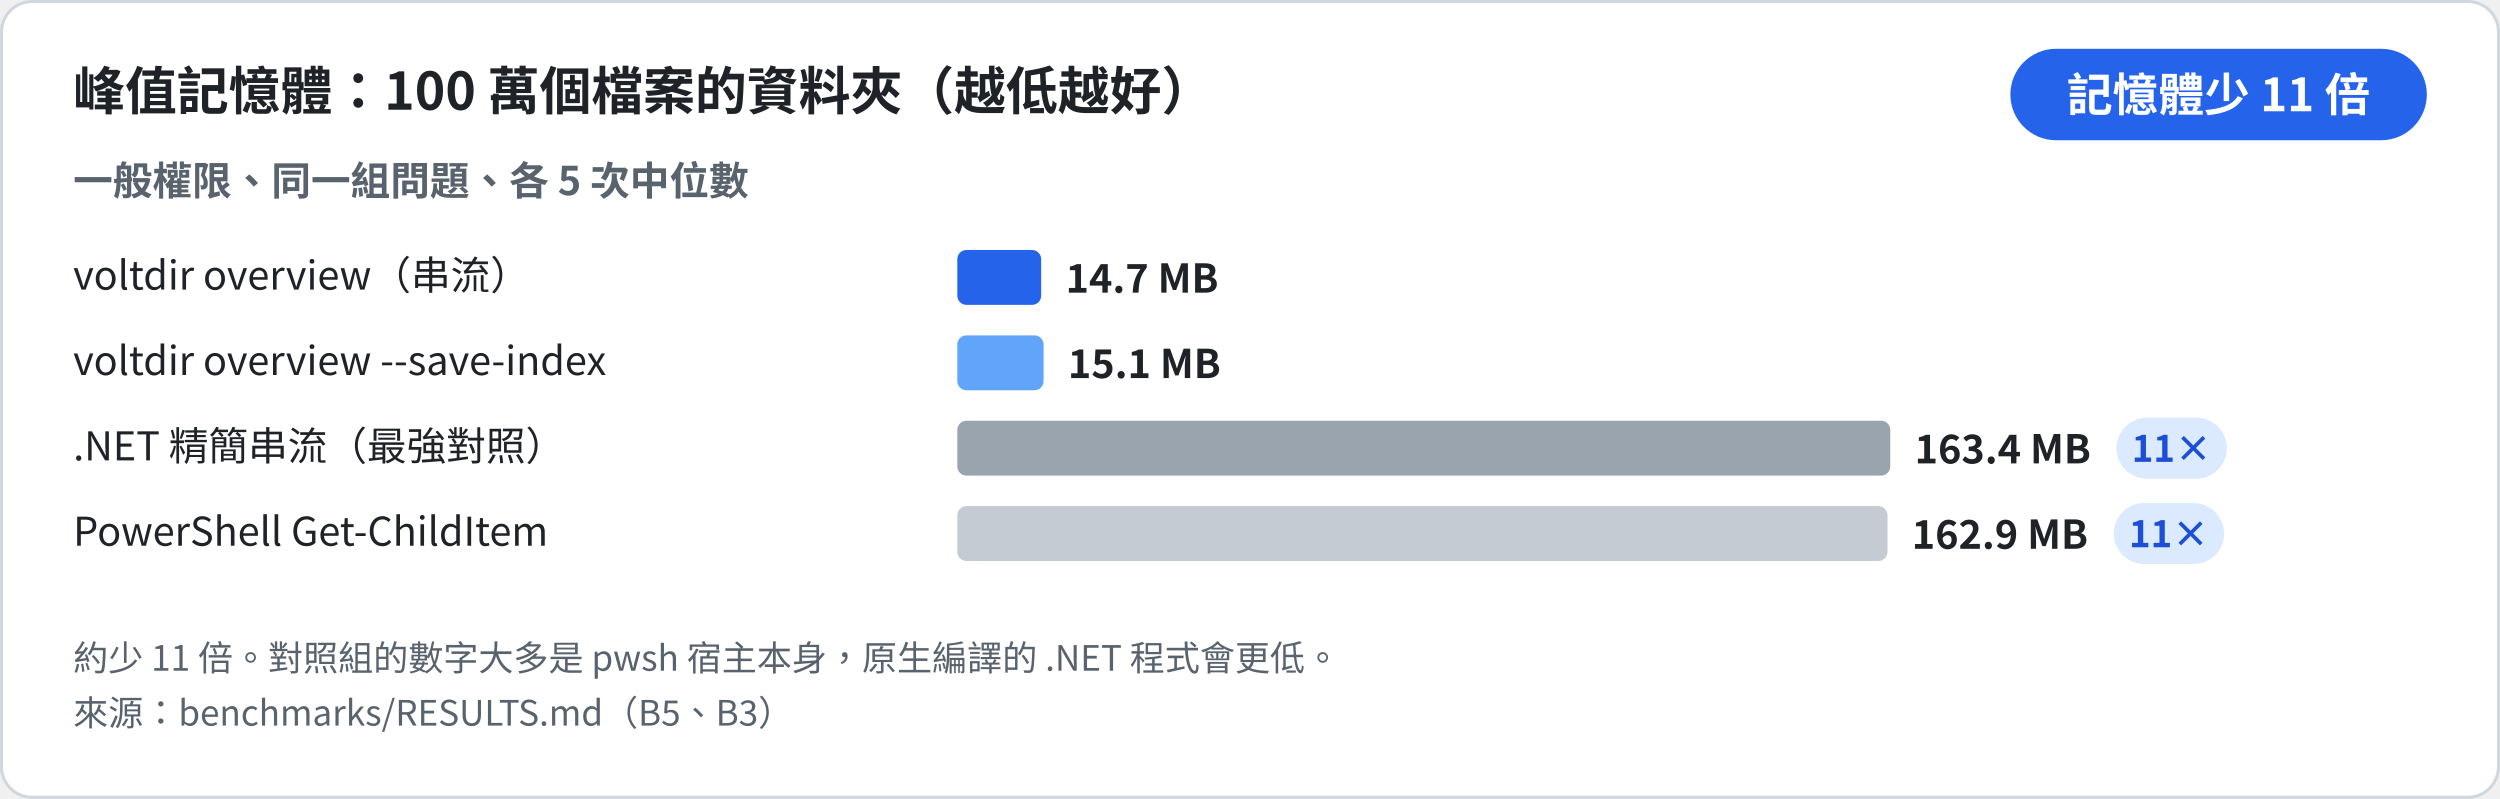
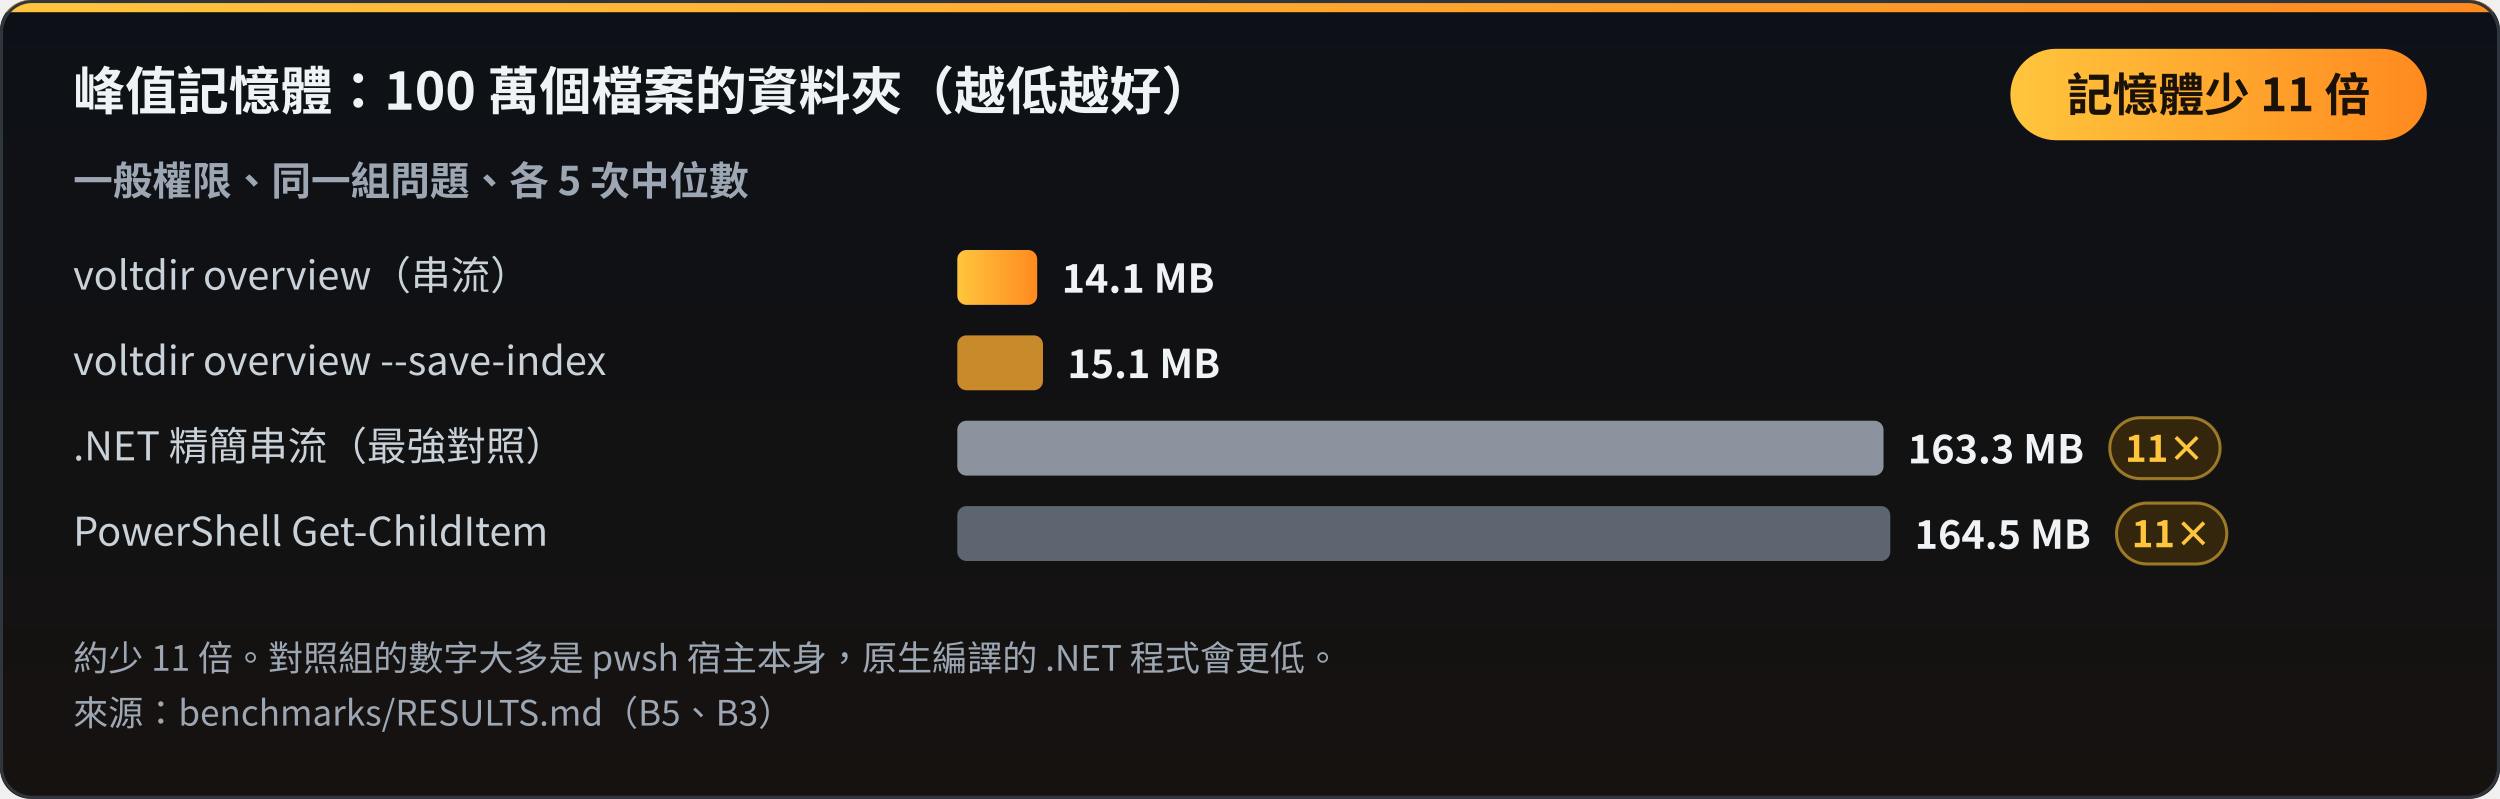
<svg xmlns="http://www.w3.org/2000/svg" width="820" height="262" viewBox="0 0 820 262" role="img" aria-label="峰值記憶體：100 萬個檔案的資料夾（越低越好）">
-   <rect x="0.5" y="0.5" width="819" height="261" rx="10" fill="#ffffff" stroke="#d0d7de" />
-   <rect x="659.4" y="16" width="136.6" height="30" rx="15" fill="#2563eb" />
-   <text x="727.7" y="36.5" text-anchor="middle" font-family="'Segoe UI', 'Microsoft JhengHei', 'Microsoft YaHei', 'Yu Gothic', 'Meiryo', 'Malgun Gothic', 'PingFang TC', 'PingFang SC', 'Hiragino Sans', 'Apple SD Gothic Neo', 'Noto Sans CJK TC', sans-serif" font-size="15" font-weight="800" fill="#ffffff">記憶體少 11 倍</text>
-   <text x="24" y="36" font-family="'Segoe UI', 'Microsoft JhengHei', 'Microsoft YaHei', 'Yu Gothic', 'Meiryo', 'Malgun Gothic', 'PingFang TC', 'PingFang SC', 'Hiragino Sans', 'Apple SD Gothic Neo', 'Noto Sans CJK TC', sans-serif" font-size="17" fill="#1f2328" font-weight="700">峰值記憶體：100 萬個檔案的資料夾（越低越好）</text>
-   <text x="24" y="64" font-family="'Segoe UI', 'Microsoft JhengHei', 'Microsoft YaHei', 'Yu Gothic', 'Meiryo', 'Malgun Gothic', 'PingFang TC', 'PingFang SC', 'Hiragino Sans', 'Apple SD Gothic Neo', 'Noto Sans CJK TC', sans-serif" font-size="13" fill="#59636e" font-weight="600">一般權限、同一組問題、各 5 次中位數</text>
-   <text x="24" y="95" font-family="'Segoe UI', 'Microsoft JhengHei', 'Microsoft YaHei', 'Yu Gothic', 'Meiryo', 'Malgun Gothic', 'PingFang TC', 'PingFang SC', 'Hiragino Sans', 'Apple SD Gothic Neo', 'Noto Sans CJK TC', sans-serif" font-size="13" fill="#1f2328" font-weight="normal">voltdir overview（串流）</text>
-   <rect x="314" y="82" width="27.5" height="18" rx="3" fill="#2563eb" />
-   <text x="349.529" y="96" font-family="'Segoe UI', 'Microsoft JhengHei', 'Microsoft YaHei', 'Yu Gothic', 'Meiryo', 'Malgun Gothic', 'PingFang TC', 'PingFang SC', 'Hiragino Sans', 'Apple SD Gothic Neo', 'Noto Sans CJK TC', sans-serif" font-size="13" fill="#1f2328" font-weight="600">14.7 MB</text>
-   <text x="24" y="123" font-family="'Segoe UI', 'Microsoft JhengHei', 'Microsoft YaHei', 'Yu Gothic', 'Meiryo', 'Malgun Gothic', 'PingFang TC', 'PingFang SC', 'Hiragino Sans', 'Apple SD Gothic Neo', 'Noto Sans CJK TC', sans-serif" font-size="13" fill="#1f2328" font-weight="normal">voltdir overview --save-index</text>
-   <rect x="314" y="110" width="28.3" height="18" rx="3" fill="#60a5fa" />
-   <text x="350.278" y="124" font-family="'Segoe UI', 'Microsoft JhengHei', 'Microsoft YaHei', 'Yu Gothic', 'Meiryo', 'Malgun Gothic', 'PingFang TC', 'PingFang SC', 'Hiragino Sans', 'Apple SD Gothic Neo', 'Noto Sans CJK TC', sans-serif" font-size="13" fill="#1f2328" font-weight="600">15.1 MB</text>
-   <text x="24" y="151" font-family="'Segoe UI', 'Microsoft JhengHei', 'Microsoft YaHei', 'Yu Gothic', 'Meiryo', 'Malgun Gothic', 'PingFang TC', 'PingFang SC', 'Hiragino Sans', 'Apple SD Gothic Neo', 'Noto Sans CJK TC', sans-serif" font-size="13" fill="#1f2328" font-weight="normal">.NET 精簡串流（最強對照）</text>
-   <rect x="314" y="138" width="306.0" height="18" rx="3" fill="#9aa4ae" />
-   <text x="628.0" y="152" font-family="'Segoe UI', 'Microsoft JhengHei', 'Microsoft YaHei', 'Yu Gothic', 'Meiryo', 'Malgun Gothic', 'PingFang TC', 'PingFang SC', 'Hiragino Sans', 'Apple SD Gothic Neo', 'Noto Sans CJK TC', sans-serif" font-size="13" fill="#1f2328" font-weight="600">163.4 MB</text>
-   <rect x="694.2" y="137" width="36.2" height="20" rx="10" fill="#dbeafe" />
-   <text x="712.3" y="151.5" text-anchor="middle" font-family="'Segoe UI', 'Microsoft JhengHei', 'Microsoft YaHei', 'Yu Gothic', 'Meiryo', 'Malgun Gothic', 'PingFang TC', 'PingFang SC', 'Hiragino Sans', 'Apple SD Gothic Neo', 'Noto Sans CJK TC', sans-serif" font-size="12" font-weight="700" fill="#1d4ed8">11×</text>
-   <text x="24" y="179" font-family="'Segoe UI', 'Microsoft JhengHei', 'Microsoft YaHei', 'Yu Gothic', 'Meiryo', 'Malgun Gothic', 'PingFang TC', 'PingFang SC', 'Hiragino Sans', 'Apple SD Gothic Neo', 'Noto Sans CJK TC', sans-serif" font-size="13" fill="#1f2328" font-weight="normal">PowerShell Get-ChildItem</text>
-   <rect x="314" y="166" width="305.1" height="18" rx="3" fill="#c4cbd2" />
-   <text x="627.064" y="180" font-family="'Segoe UI', 'Microsoft JhengHei', 'Microsoft YaHei', 'Yu Gothic', 'Meiryo', 'Malgun Gothic', 'PingFang TC', 'PingFang SC', 'Hiragino Sans', 'Apple SD Gothic Neo', 'Noto Sans CJK TC', sans-serif" font-size="13" fill="#1f2328" font-weight="600">162.9 MB</text>
-   <rect x="693.3" y="165" width="36.2" height="20" rx="10" fill="#dbeafe" />
-   <text x="711.4" y="179.5" text-anchor="middle" font-family="'Segoe UI', 'Microsoft JhengHei', 'Microsoft YaHei', 'Yu Gothic', 'Meiryo', 'Malgun Gothic', 'PingFang TC', 'PingFang SC', 'Hiragino Sans', 'Apple SD Gothic Neo', 'Noto Sans CJK TC', sans-serif" font-size="12" font-weight="700" fill="#1d4ed8">11×</text>
-   <text x="24" y="220" font-family="'Segoe UI', 'Microsoft JhengHei', 'Microsoft YaHei', 'Yu Gothic', 'Meiryo', 'Malgun Gothic', 'PingFang TC', 'PingFang SC', 'Hiragino Sans', 'Apple SD Gothic Neo', 'Noto Sans CJK TC', sans-serif" font-size="11.5" fill="#59636e" font-weight="normal">約少 11 倍。對照組的數字大多是 pwsh 宿主本身，原生編譯的 .NET 程式會更低。</text>
-   <text x="24" y="238" font-family="'Segoe UI', 'Microsoft JhengHei', 'Microsoft YaHei', 'Yu Gothic', 'Meiryo', 'Malgun Gothic', 'PingFang TC', 'PingFang SC', 'Hiragino Sans', 'Apple SD Gothic Neo', 'Noto Sans CJK TC', sans-serif" font-size="11.5" fill="#59636e" font-weight="normal">來源：benchmarks/RESULTS.md（B5、B3）</text>
+   <defs>
+     <linearGradient id="amber" x1="0" y1="0" x2="1" y2="0">
+       <stop offset="0" stop-color="#ffc53d" />
+       <stop offset="1" stop-color="#ff8a1f" />
+     </linearGradient>
+     <linearGradient id="card" x1="0" y1="0" x2="0" y2="1">
+       <stop offset="0" stop-color="#0d1117" />
+       <stop offset="1" stop-color="#161210" />
+     </linearGradient>
+     <clipPath id="clip">
+       <rect width="820" height="262" rx="10" />
+     </clipPath>
+   </defs>
+   <g clip-path="url(#clip)">
+     <rect width="820" height="262" fill="url(#card)" />
+     <rect width="820" height="4" fill="url(#amber)" />
+   </g>
+   <rect x="0.5" y="0.5" width="819" height="261" rx="10" fill="none" stroke="#30363d" />
+   <rect x="659.4" y="16" width="136.6" height="30" rx="15" fill="url(#amber)" />
+   <text x="727.7" y="36.5" text-anchor="middle" font-family="'Segoe UI', 'Microsoft JhengHei', 'Microsoft YaHei', 'Yu Gothic', 'Meiryo', 'Malgun Gothic', 'PingFang TC', 'PingFang SC', 'Hiragino Sans', 'Apple SD Gothic Neo', 'Noto Sans CJK TC', sans-serif" font-size="15" font-weight="800" fill="#1a1208">記憶體少 11 倍</text>
+   <text x="24" y="36" font-family="'Segoe UI', 'Microsoft JhengHei', 'Microsoft YaHei', 'Yu Gothic', 'Meiryo', 'Malgun Gothic', 'PingFang TC', 'PingFang SC', 'Hiragino Sans', 'Apple SD Gothic Neo', 'Noto Sans CJK TC', sans-serif" font-size="17" fill="#f0f3f6" font-weight="700">峰值記憶體：100 萬個檔案的資料夾（越低越好）</text>
+   <text x="24" y="64" font-family="'Segoe UI', 'Microsoft JhengHei', 'Microsoft YaHei', 'Yu Gothic', 'Meiryo', 'Malgun Gothic', 'PingFang TC', 'PingFang SC', 'Hiragino Sans', 'Apple SD Gothic Neo', 'Noto Sans CJK TC', sans-serif" font-size="13" fill="#9da7b3" font-weight="600">一般權限、同一組問題、各 5 次中位數</text>
+   <text x="24" y="95" font-family="'Segoe UI', 'Microsoft JhengHei', 'Microsoft YaHei', 'Yu Gothic', 'Meiryo', 'Malgun Gothic', 'PingFang TC', 'PingFang SC', 'Hiragino Sans', 'Apple SD Gothic Neo', 'Noto Sans CJK TC', sans-serif" font-size="13" fill="#c9d1d9" font-weight="normal">voltdir overview（串流）</text>
+   <rect x="314" y="82" width="26.2" height="18" rx="3" fill="url(#amber)" />
+   <text x="348.229" y="96" font-family="'Segoe UI', 'Microsoft JhengHei', 'Microsoft YaHei', 'Yu Gothic', 'Meiryo', 'Malgun Gothic', 'PingFang TC', 'PingFang SC', 'Hiragino Sans', 'Apple SD Gothic Neo', 'Noto Sans CJK TC', sans-serif" font-size="13" fill="#f0f3f6" font-weight="600">14.1 MB</text>
+   <text x="24" y="123" font-family="'Segoe UI', 'Microsoft JhengHei', 'Microsoft YaHei', 'Yu Gothic', 'Meiryo', 'Malgun Gothic', 'PingFang TC', 'PingFang SC', 'Hiragino Sans', 'Apple SD Gothic Neo', 'Noto Sans CJK TC', sans-serif" font-size="13" fill="#c9d1d9" font-weight="normal">voltdir overview --save-index</text>
+   <rect x="314" y="110" width="28.1" height="18" rx="3" fill="#c98a2b" />
+   <text x="350.089" y="124" font-family="'Segoe UI', 'Microsoft JhengHei', 'Microsoft YaHei', 'Yu Gothic', 'Meiryo', 'Malgun Gothic', 'PingFang TC', 'PingFang SC', 'Hiragino Sans', 'Apple SD Gothic Neo', 'Noto Sans CJK TC', sans-serif" font-size="13" fill="#f0f3f6" font-weight="600">15.1 MB</text>
+   <text x="24" y="151" font-family="'Segoe UI', 'Microsoft JhengHei', 'Microsoft YaHei', 'Yu Gothic', 'Meiryo', 'Malgun Gothic', 'PingFang TC', 'PingFang SC', 'Hiragino Sans', 'Apple SD Gothic Neo', 'Noto Sans CJK TC', sans-serif" font-size="13" fill="#c9d1d9" font-weight="normal">.NET 精簡串流（最強對照）</text>
+   <rect x="314" y="138" width="303.8" height="18" rx="3" fill="#8b949e" />
+   <text x="625.768" y="152" font-family="'Segoe UI', 'Microsoft JhengHei', 'Microsoft YaHei', 'Yu Gothic', 'Meiryo', 'Malgun Gothic', 'PingFang TC', 'PingFang SC', 'Hiragino Sans', 'Apple SD Gothic Neo', 'Noto Sans CJK TC', sans-serif" font-size="13" fill="#f0f3f6" font-weight="600">163.3 MB</text>
+   <rect x="692.0" y="137" width="36.2" height="20" rx="10" fill="#33260c" stroke="#ffc53d" stroke-opacity="0.55" />
+   <text x="710.1" y="151.5" text-anchor="middle" font-family="'Segoe UI', 'Microsoft JhengHei', 'Microsoft YaHei', 'Yu Gothic', 'Meiryo', 'Malgun Gothic', 'PingFang TC', 'PingFang SC', 'Hiragino Sans', 'Apple SD Gothic Neo', 'Noto Sans CJK TC', sans-serif" font-size="12" font-weight="700" fill="#ffc53d">11×</text>
+   <text x="24" y="179" font-family="'Segoe UI', 'Microsoft JhengHei', 'Microsoft YaHei', 'Yu Gothic', 'Meiryo', 'Malgun Gothic', 'PingFang TC', 'PingFang SC', 'Hiragino Sans', 'Apple SD Gothic Neo', 'Noto Sans CJK TC', sans-serif" font-size="13" fill="#c9d1d9" font-weight="normal">PowerShell Get-ChildItem</text>
+   <rect x="314" y="166" width="306.0" height="18" rx="3" fill="#5d6670" />
+   <text x="628.0" y="180" font-family="'Segoe UI', 'Microsoft JhengHei', 'Microsoft YaHei', 'Yu Gothic', 'Meiryo', 'Malgun Gothic', 'PingFang TC', 'PingFang SC', 'Hiragino Sans', 'Apple SD Gothic Neo', 'Noto Sans CJK TC', sans-serif" font-size="13" fill="#f0f3f6" font-weight="600">164.5 MB</text>
+   <rect x="694.2" y="165" width="36.2" height="20" rx="10" fill="#33260c" stroke="#ffc53d" stroke-opacity="0.55" />
+   <text x="712.3" y="179.5" text-anchor="middle" font-family="'Segoe UI', 'Microsoft JhengHei', 'Microsoft YaHei', 'Yu Gothic', 'Meiryo', 'Malgun Gothic', 'PingFang TC', 'PingFang SC', 'Hiragino Sans', 'Apple SD Gothic Neo', 'Noto Sans CJK TC', sans-serif" font-size="12" font-weight="700" fill="#ffc53d">11×</text>
+   <text x="24" y="220" font-family="'Segoe UI', 'Microsoft JhengHei', 'Microsoft YaHei', 'Yu Gothic', 'Meiryo', 'Malgun Gothic', 'PingFang TC', 'PingFang SC', 'Hiragino Sans', 'Apple SD Gothic Neo', 'Noto Sans CJK TC', sans-serif" font-size="11.5" fill="#9da7b3" font-weight="normal">約少 11 倍。對照組的數字大多是 pwsh 宿主本身，原生編譯的 .NET 程式會更低。</text>
+   <text x="24" y="238" font-family="'Segoe UI', 'Microsoft JhengHei', 'Microsoft YaHei', 'Yu Gothic', 'Meiryo', 'Malgun Gothic', 'PingFang TC', 'PingFang SC', 'Hiragino Sans', 'Apple SD Gothic Neo', 'Noto Sans CJK TC', sans-serif" font-size="11.5" fill="#9da7b3" font-weight="normal">來源：benchmarks/RESULTS.md（B5、B3）</text>
</svg>
